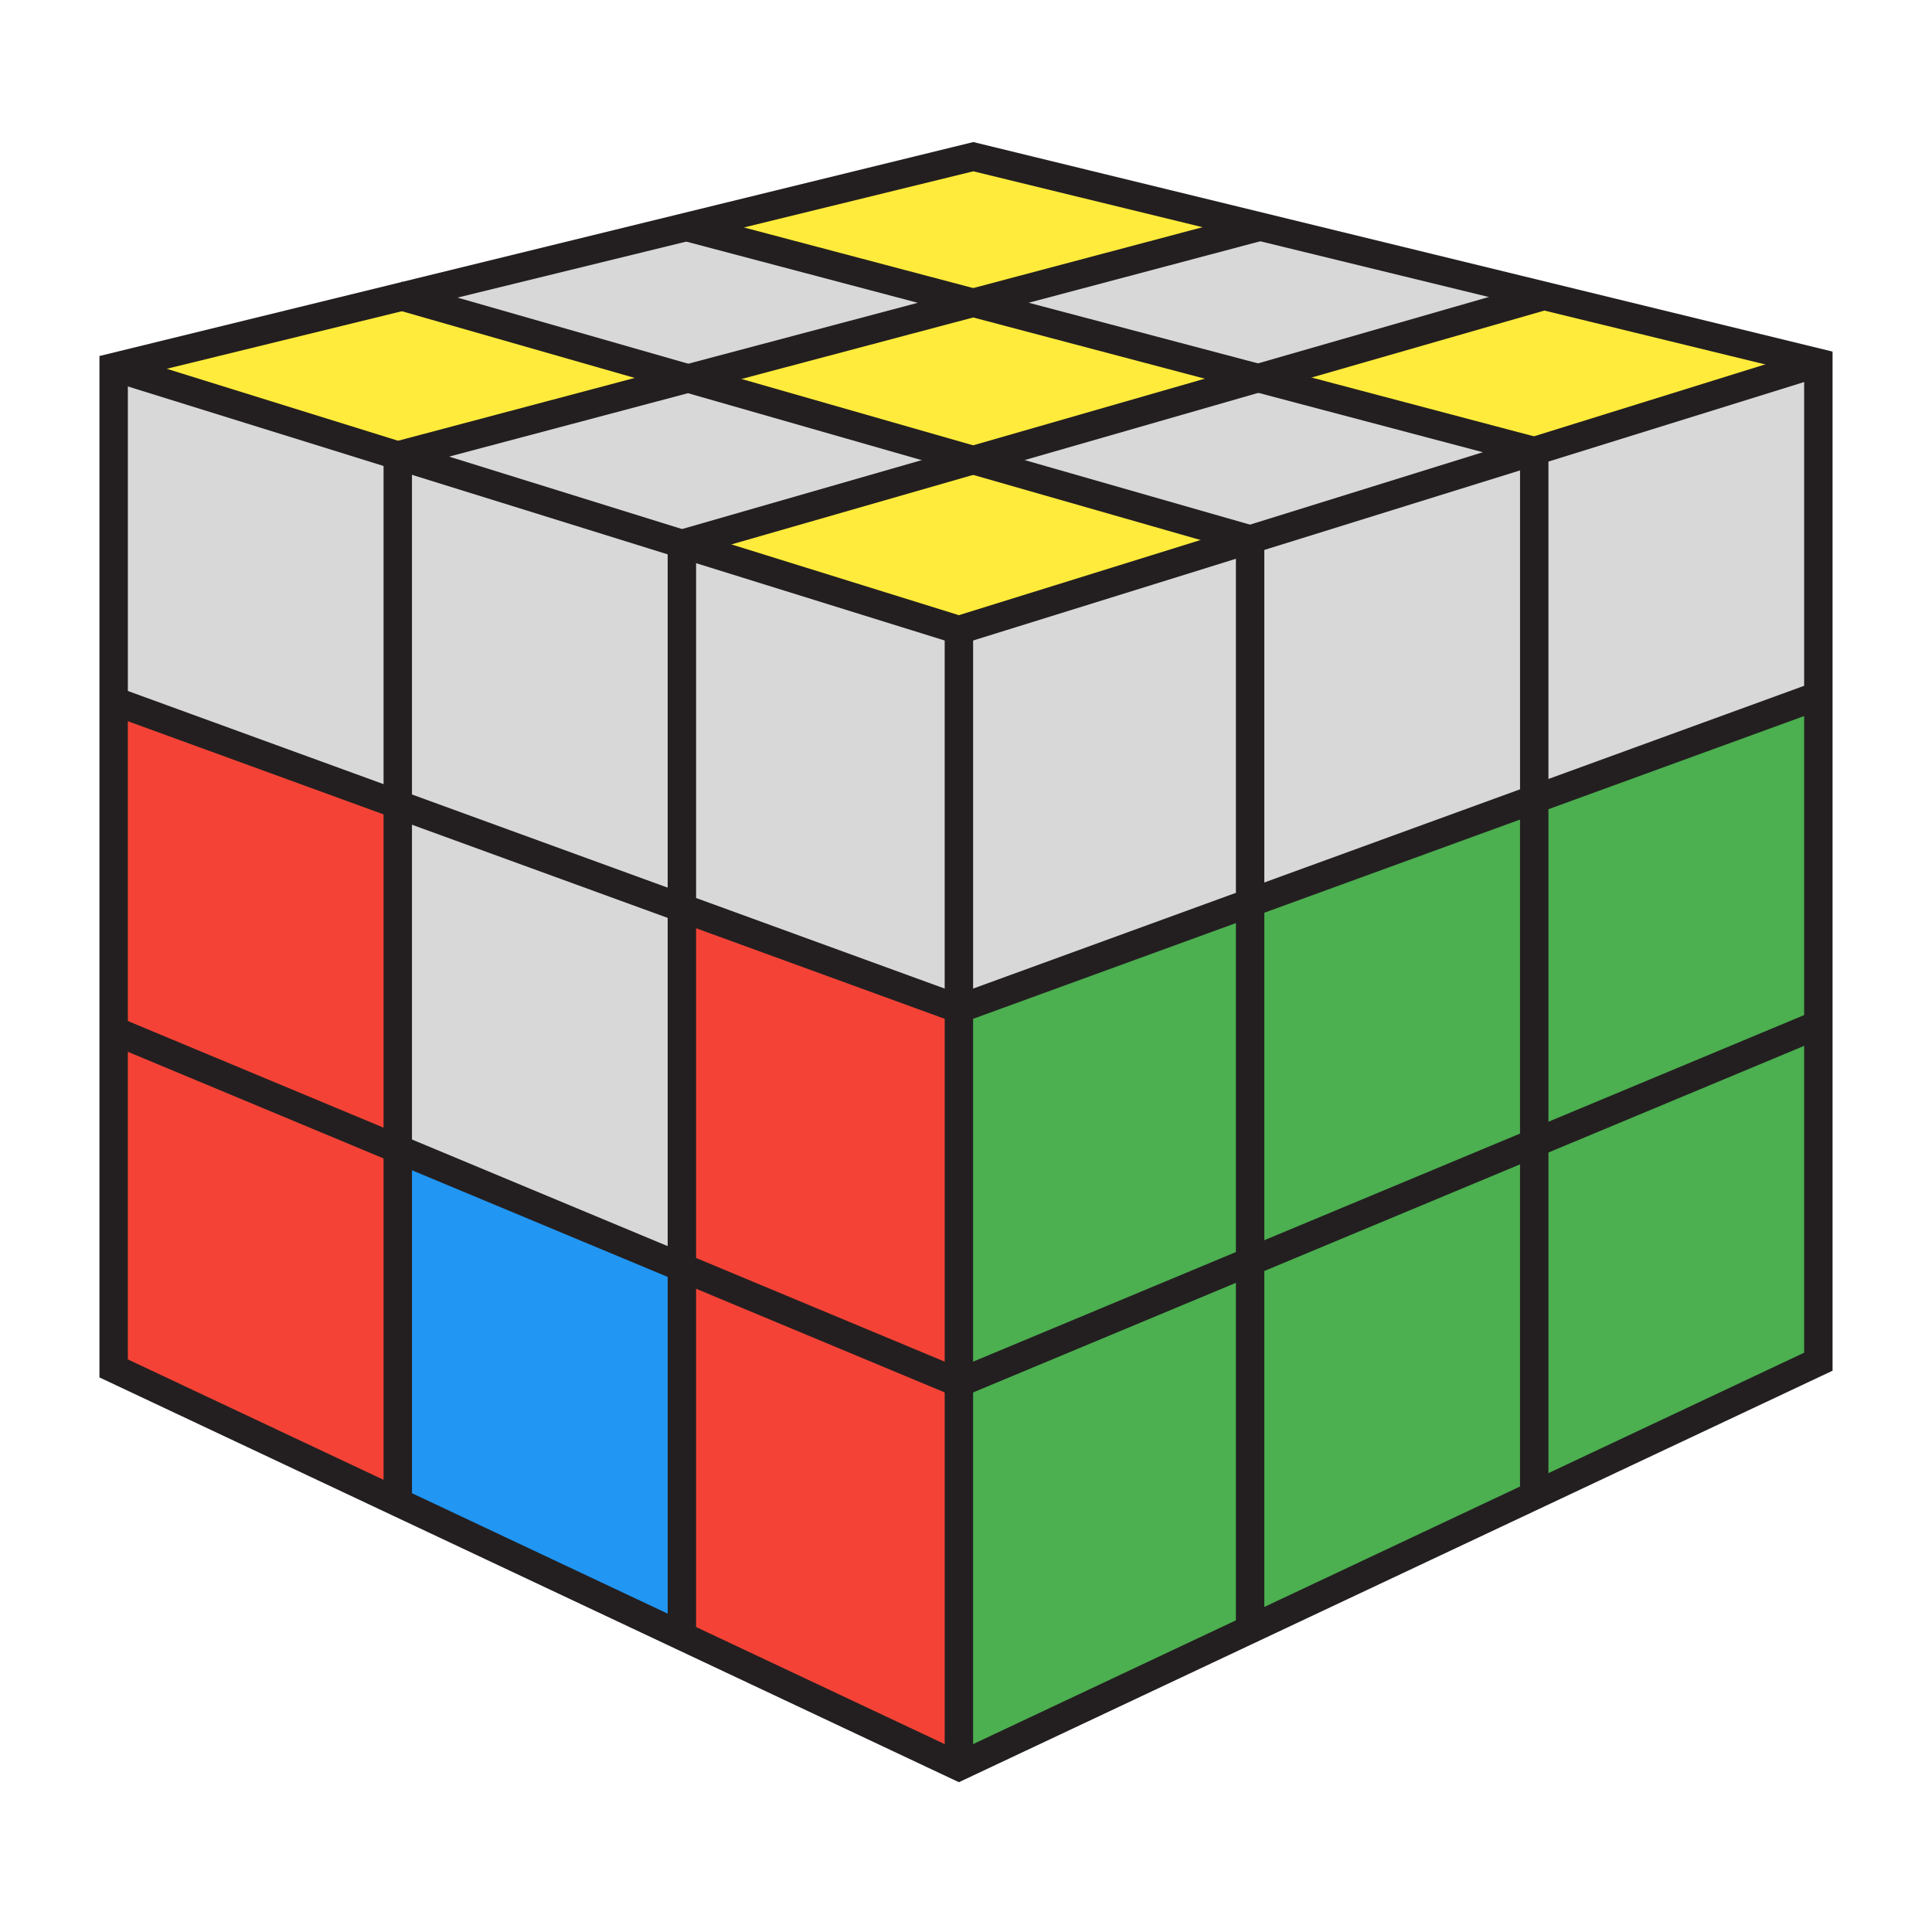
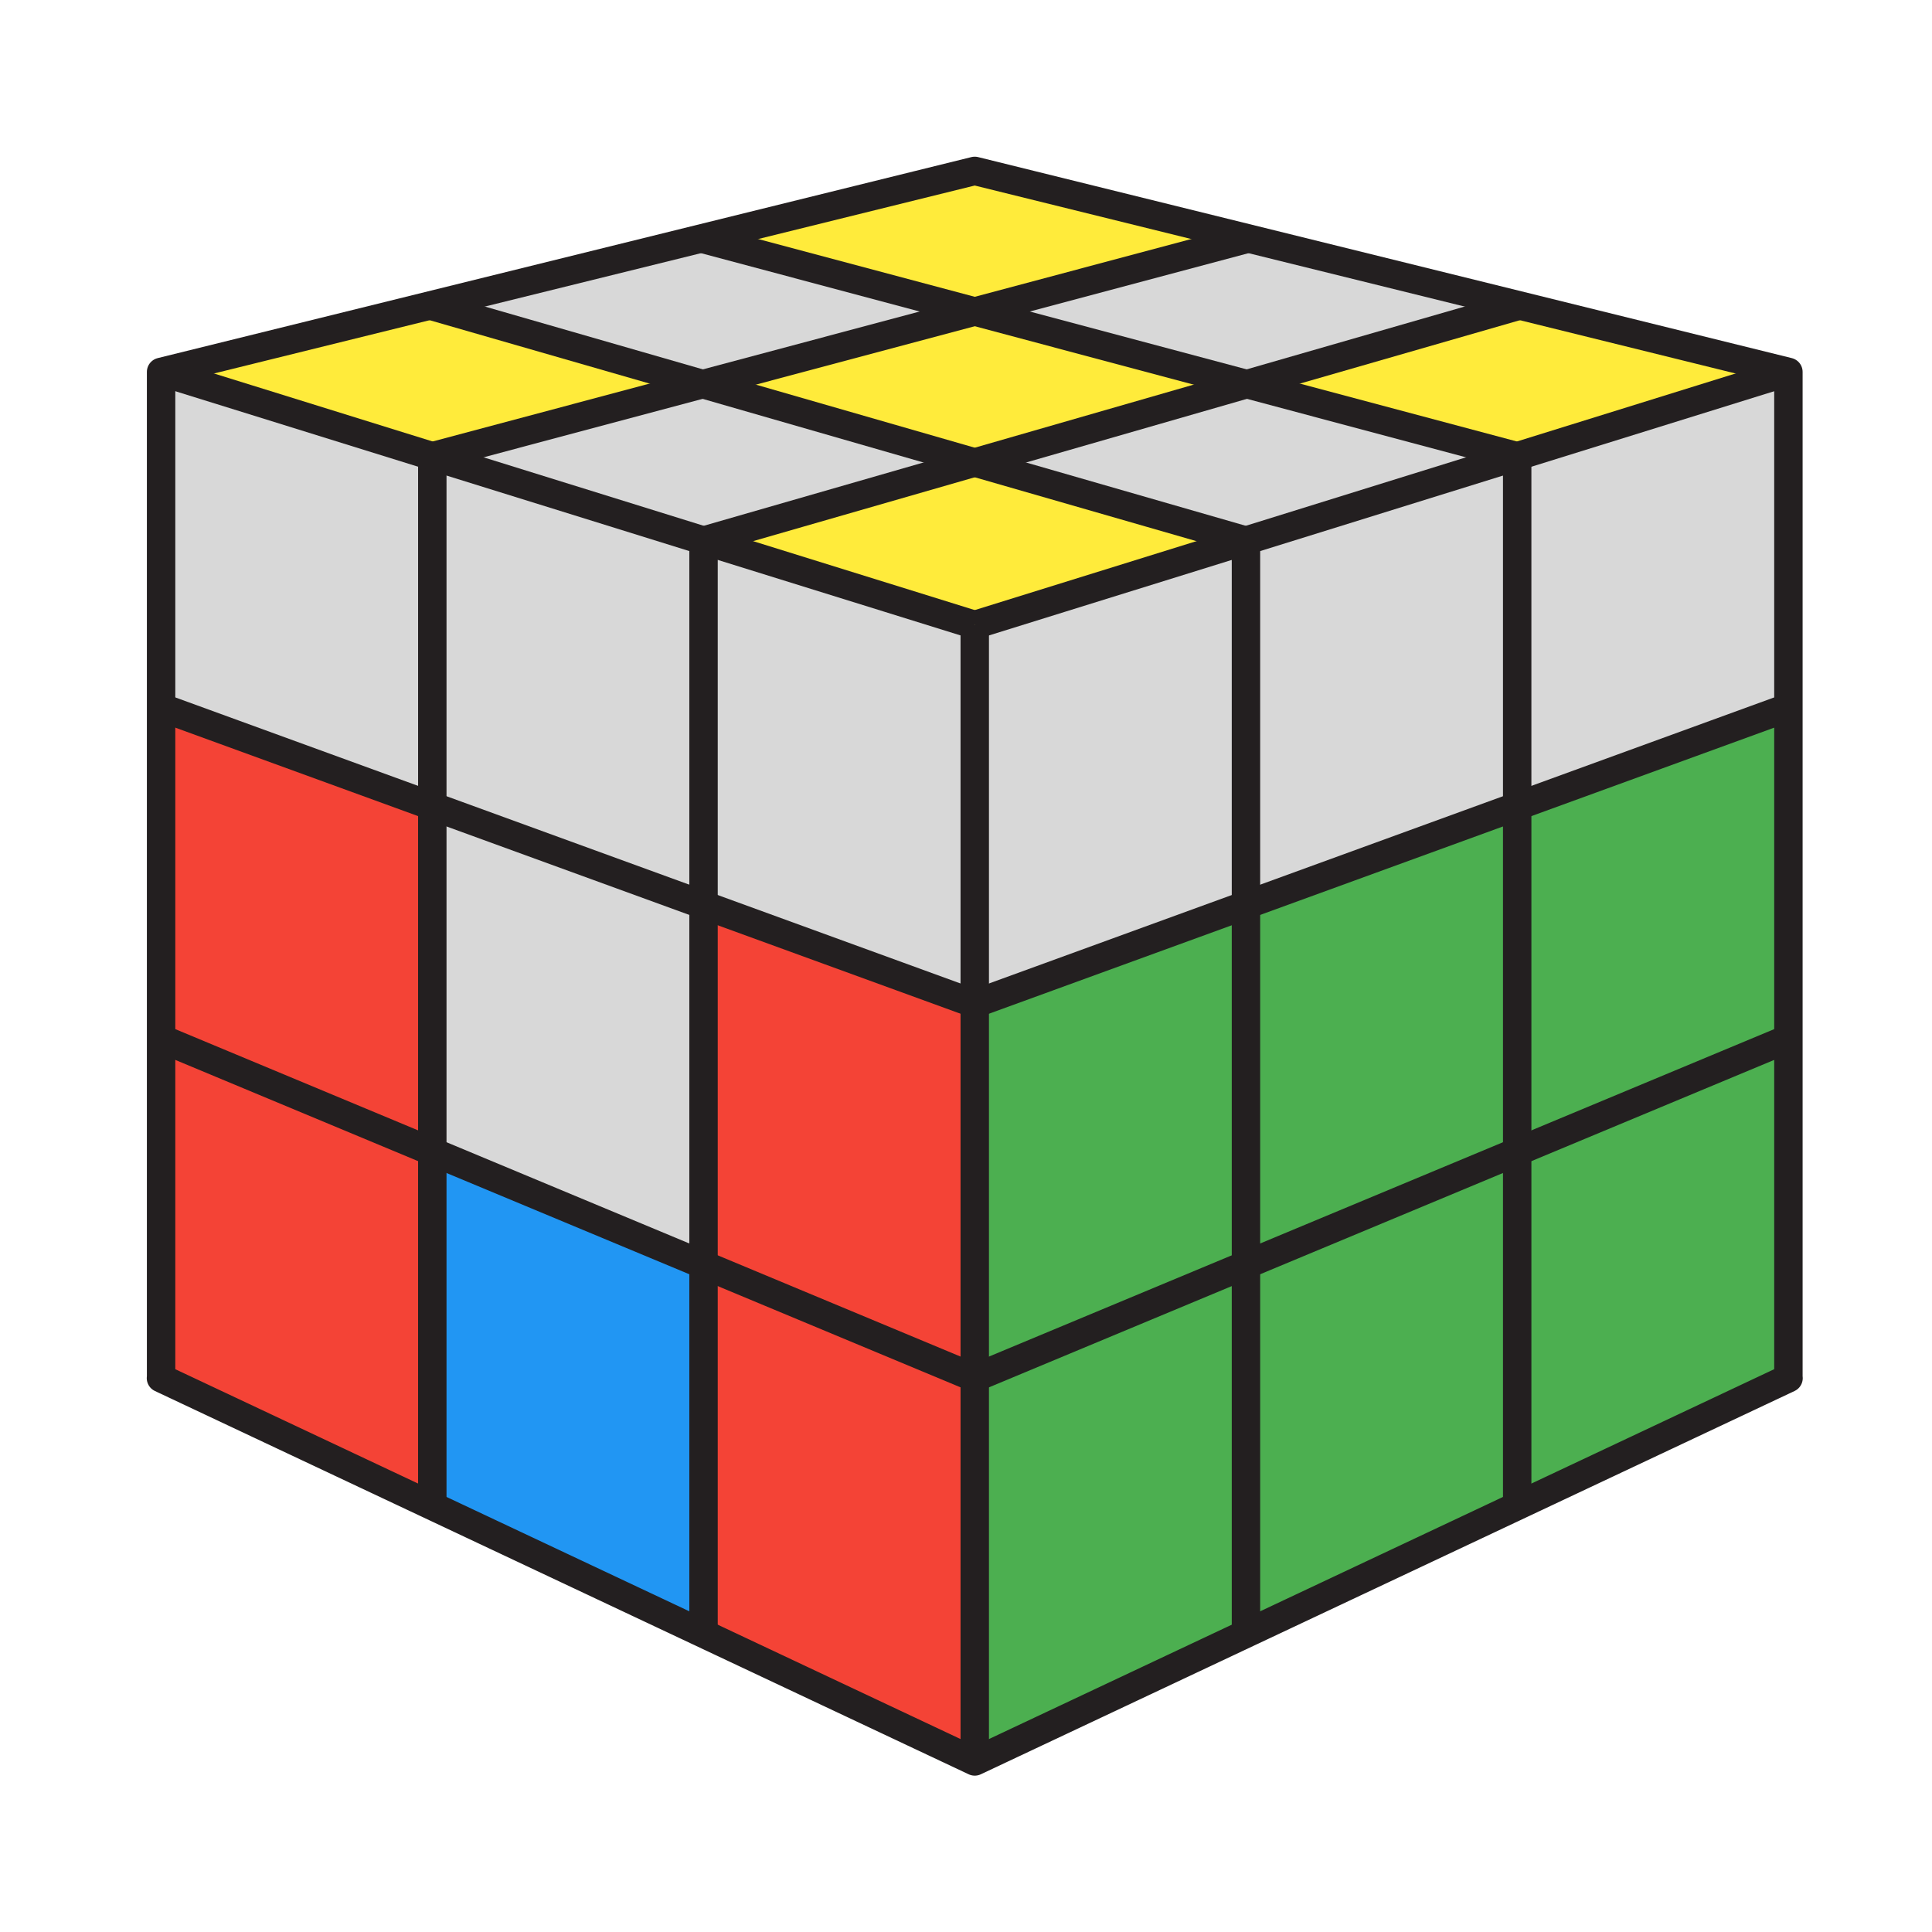
<svg xmlns="http://www.w3.org/2000/svg" width="136px" height="136px" viewBox="0 0 136 136" version="1.1">
  <g id="3x3x3/roux/lr/2b" stroke="none" stroke-width="1" fill="none" fill-rule="evenodd">
    <g id="3x3x3/3D">
-       <g id="Front" transform="translate(8, 25.8457)">
+       <g id="Right" transform="translate(68.5, 25.5352)">
+         <g id="Bottom" transform="translate(0, 46.5869)" fill="#4CAF50">
+           <polygon id="RBB" points="57.392 0.913 57.392 24.894 38.299 33.887 38.3 8.949" />
+           <polygon id="RBM" points="38.299 8.949 38.299 33.887 19.208 42.88 19.207 16.91" />
+           <polygon id="RBF" points="0.116 24.854 19.207 16.91 19.207 42.88 0.116 51.872" />
+         </g>
+         <g id="Equator" transform="translate(0, 23.4404)" fill="#4CAF50">
+           <polygon id="REB" points="57.392 0.817 57.392 24.134 38.3 32.096 38.3 7.773" />
+           <polygon id="REM" points="38.299 7.773 38.299 32.095 19.208 40.056 19.208 14.729" />
+           <polygon id="REF" points="0 21.684 19.207 14.729 19.207 40.056 0.116 48" />
+         </g>
+         <g id="Top" fill="#D8D8D8">
+           <polygon id="RTB" points="57.392 0.645 57.392 24.257 38.299 31.214 38.299 6.603" />
+           <polygon id="RTM" points="38.3 31.214 19.208 38.17 19.208 12.522 38.299 6.603" />
+           <polygon id="RTF" points="0.116 18.459 19.208 12.522 19.207 38.17 2.27920793e-14 45.125" />
+         </g>
+       </g>
+       <g id="Front" transform="translate(11, 25.8457)">
        <g id="Bottom" transform="translate(0, 46.6934)">
-           <polygon id="FBR" fill="#F44336" points="59.5 24.811 59.5 51.812 40 42.627 40 16.68" />
-           <polygon id="FBM" fill="#2196F3" points="40 16.68 40 42.627 20 33.207 20 8.34" />
-           <polygon id="FBL" fill="#F44336" points="0 -5.68434189e-14 20 8.34 20 33.207 0 23.787" />
+           <polygon id="FBR" fill="#F44336" points="57.616 24.455 57.616 51.481 38.524 42.463 38.524 16.493" />
+           <polygon id="FBM" fill="#2196F3" points="38.524 16.493 38.524 42.463 19.432 33.47 19.432 8.532" />
+           <polygon id="FBL" fill="#F44336" points="0.34 0.571 19.432 8.532 19.432 33.47 0.291 24.455" />
        </g>
        <g id="Top" transform="translate(0, 0)">
          <g id="Equator" transform="translate(0, 23.4944)">
-             <polygon id="FER" fill="#F44336" points="59.5 21.677 59.5 48.011 40 39.879 40 14.573" />
-             <polygon id="FEM" fill="#D8D8D8" points="40 14.573 40 39.879 20 31.539 20 7.286" />
-             <polygon id="FEL" fill="#F44336" points="0 23.199 0 0 20 7.286 20 31.539" />
+             <polygon id="FER" fill="#F44336" points="57.616 21.32 57.616 47.654 38.524 39.692 38.524 14.365" />
+             <polygon id="FEM" fill="#D8D8D8" points="38.524 14.365 38.524 39.692 19.432 31.731 19.432 7.409" />
+             <polygon id="FEL" fill="#F44336" points="0.34 23.77 0.291 0.452 19.432 7.409 19.432 31.731" />
          </g>
-           <polygon id="FTR" fill="#D8D8D8" points="59.5 18.505 59.5 45.172 40 38.067 40 12.441" />
-           <polygon id="FTM" fill="#D8D8D8" points="20 6.221 40 12.441 40 38.068 20 30.781" />
-           <polygon id="FTL" fill="#D8D8D8" points="0 0 20 6.221 20 30.78 0 23.494" />
+           <polygon id="FTR" fill="#D8D8D8" points="57.616 18.148 57.616 44.814 38.524 37.859 38.524 12.211" />
+           <polygon id="FTM" fill="#D8D8D8" points="19.432 6.293 38.524 12.211 38.524 37.859 19.432 30.903" />
+           <polygon id="FTL" fill="#D8D8D8" points="0.291 0.335 19.432 6.293 19.432 30.903 0.34 23.947" />
        </g>
      </g>
-       <g id="Right" transform="translate(67.5, 25.5352)">
-         <g id="Bottom" transform="translate(0, 46.5869)" fill="#4CAF50">
-           <polygon id="RBB" points="60.5 0 60.5 23.733 40.5 33.153 40.5 8.51" />
-           <polygon id="RBM" points="40.5 8.51 40.5 33.154 20.5 42.573 20.5 16.68" />
-           <polygon id="RBF" points="0 25.229 20.5 16.68 20.5 42.574 0 52.228" />
+       <g id="Top" transform="translate(11, 11.0293)">
+         <g id="Front" transform="translate(0, 9.7554)">
+           <polygon id="TFR" fill="#FFEB3B" points="38.524 17.272 57.616 23.209 76.707 17.272 57.615 11.771" />
+           <polygon id="TFM" fill="#D8D8D8" points="38.524 17.272 57.615 11.771 38.355 6.19 19.265 11.354" />
+           <polygon id="TFL" fill="#FFEB3B" points="0.34 5.396 19.432 0.745 38.355 6.27 19.265 11.354" />
        </g>
-         <g id="Equator" transform="translate(0, 23.4404)" fill="#4CAF50">
-           <polygon id="REB" points="60.5 0 60.5 23.146 40.5 31.656 40.5 7.286" />
-           <polygon id="REM" points="40.5 7.286 40.5 31.656 20.5 39.826 20.5 14.573" />
-           <polygon id="REF" points="0 22.042 20.5 14.573 20.5 39.826 0 48.375" />
+         <g id="Section" transform="translate(18.6699, 4.9453)">
+           <polygon id="TSR" fill="#D8D8D8" points="58.037 11.08 77 16.164 58.037 22.082 38.946 16.581" />
+           <polygon id="TSM" fill="#FFEB3B" points="19.685 11 38.899 16.581 58.038 11.08 38.861 5.947" />
+           <polygon id="TSL" fill="#D8D8D8" points="19.685 0.814 38.899 5.947 19.685 11.08 0.762 5.555" />
        </g>
-         <g id="Top" fill="#D8D8D8">
-           <polygon id="RTB" points="60.5 5.68434189e-14 60.5 23.44 40.5 30.727 40.5 6.22" />
-           <polygon id="RTM" points="40.5 30.727 20.5 38.014 20.5 12.44 40.5 6.22" />
-           <polygon id="RTF" points="0 18.815 20.5 12.439 20.5 38.013 0 45.482" />
+         <g id="Back" transform="translate(38.315, 0)">
+           <polygon id="TBR" fill="#FFEB3B" points="57.652 10.476 76.577 15.151 57.355 21.11 38.328 16.026" />
+           <polygon id="TBM" fill="#D8D8D8" points="57.652 10.476 38.393 16.026 19.216 10.892 38.685 5.759" />
+           <polygon id="TBL" fill="#FFEB3B" points="38.688 5.759 19.216 10.893 3.55271368e-14 5.759 19.338 0.991" />
        </g>
      </g>
-       <g id="Top" transform="translate(8, 11.0293)">
-         <g id="Front" transform="translate(0, 9.7554)">
-           <polygon id="TFR" fill="#FFEB3B" points="40 17.502 59.5 23.566 80 17.189 60.501 11.604" />
-           <polygon id="TFM" fill="#D8D8D8" points="40 17.502 60.501 11.604 40 5.793 20 11.281" />
-           <polygon id="TFL" fill="#FFEB3B" points="0 5.061 20.67 -3.55271368e-14 40 5.793 20 11.282" />
-         </g>
-         <g id="Section" transform="translate(20.6699, 4.9453)">
-           <polygon id="TSR" fill="#D8D8D8" points="60.033 10.604 79.33 15.781 59.33 22 39.832 16.415" />
-           <polygon id="TSM" fill="#FFEB3B" points="19.33 10.604 39.831 16.415 60.033 10.604 39.831 5.337" />
-           <polygon id="TSL" fill="#D8D8D8" points="19.645 -3.55271368e-14 39.832 5.337 19.33 10.604 2.13162821e-14 4.811" />
-         </g>
-         <g id="Back" transform="translate(40.315, 0)">
-           <polygon id="TBR" fill="#FFEB3B" points="59.685 9.629 79.685 14.506 59.685 20.726 40.388 15.549" />
-           <polygon id="TBM" fill="#D8D8D8" points="59.685 9.629 40.388 15.549 20.186 10.282 39.685 4.751" />
-           <polygon id="TBL" fill="#FFEB3B" points="39.685 4.751 20.186 10.282 0 4.945 20.2 -4.26325641e-14" />
-         </g>
-       </g>
-       <g id="Linework" transform="translate(8, 11.0292)" stroke="#231F20">
-         <path d="M59.5,33.321 L59.5,113.321" id="Stroke-28" stroke-width="2" />
-         <path d="M40,27.257 L40,104.137" id="Stroke-30" stroke-width="2" />
-         <path d="M20,21.037 L20,94.717" id="Stroke-31" stroke-width="2" />
-         <path d="M80,26.945 L80,103.666" id="Stroke-32" stroke-width="2" />
-         <path d="M100,20.726 L100,94.247" id="Stroke-33" stroke-width="2" />
-         <polyline id="Stroke-34" stroke-width="2" points="0 14.816 59.5 33.322 120 14.505" />
-         <polyline id="Stroke-36" stroke-width="2" points="0 38.311 59.5 59.989 120 37.947" />
-         <polyline id="Stroke-38" stroke-width="2" points="0 61.51 59.5 86.322 120 61.093" />
-         <path d="M40.315,4.945 L100,20.725" id="Stroke-41" stroke-width="2" />
-         <path d="M20,9.756 L80,26.945" id="Stroke-42" stroke-width="2" />
-         <polygon id="Stroke-43" stroke-width="2" points="120 14.506 120 84.826 59.5 113.321 0 85.297 0 14.817 60.515 1.42108547e-14" />
-         <path d="M80.703,4.923 L20,21.037" id="Stroke-45" stroke-width="2" />
-         <path d="M100.694,9.798 L40,27.257" id="Stroke-46" stroke-width="2" />
+       <g id="Linework" transform="translate(11.3307, 12.03)" stroke="#231F20">
+         <path d="M37.886,4.722 L95.469,20.089" id="Stroke-43" stroke-width="2" />
+         <path d="M19.078,9.517 L76.376,26.027" id="Stroke-44" stroke-width="2" />
+         <path d="M76.398,4.798 L19.101,20.089" id="Stroke-45" stroke-width="2" />
+         <path d="M95.637,9.476 L38.194,26.027" id="Stroke-46" stroke-width="2" />
+         <path d="M76.377,26.026 L76.377,102.971" id="Stroke-47" stroke-width="2" />
+         <path d="M95.469,20.089 L95.469,93.98" id="Stroke-48" stroke-width="2" />
+         <path d="M38.193,26.026 L38.193,102.971" id="Stroke-49" stroke-width="2" />
+         <path d="M19.101,20.089 L19.101,93.98" id="Stroke-50" stroke-width="2" />
+         <polygon id="Stroke-51" stroke-width="2" stroke-linejoin="round" points="57.285 2.84217094e-14 114.561 14.15 114.561 84.964 114.57 84.982 57.285 111.964 -2.84217094e-14 84.982 0.009 84.964 0.009 14.15" />
+         <path d="M57.285,31.964 L57.285,111.964" id="Stroke-28" stroke-width="2" />
+         <path d="M57.285,31.964 L114.561,14.151" id="Stroke-30" stroke-width="2" />
+         <path d="M0.009,14.15 L57.285,31.963" id="Stroke-32" stroke-width="2" />
+         <path d="M57.285,58.63 L114.561,37.763" id="Stroke-34" stroke-width="2" />
+         <path d="M0.009,37.763 L57.285,58.63" id="Stroke-36" stroke-width="2" />
+         <path d="M57.285,84.964 L114.561,61.08" id="Stroke-38" stroke-width="2" />
+         <path d="M0.009,61.08 L57.285,84.964" id="Stroke-40" stroke-width="2" />
      </g>
    </g>
  </g>
</svg>
